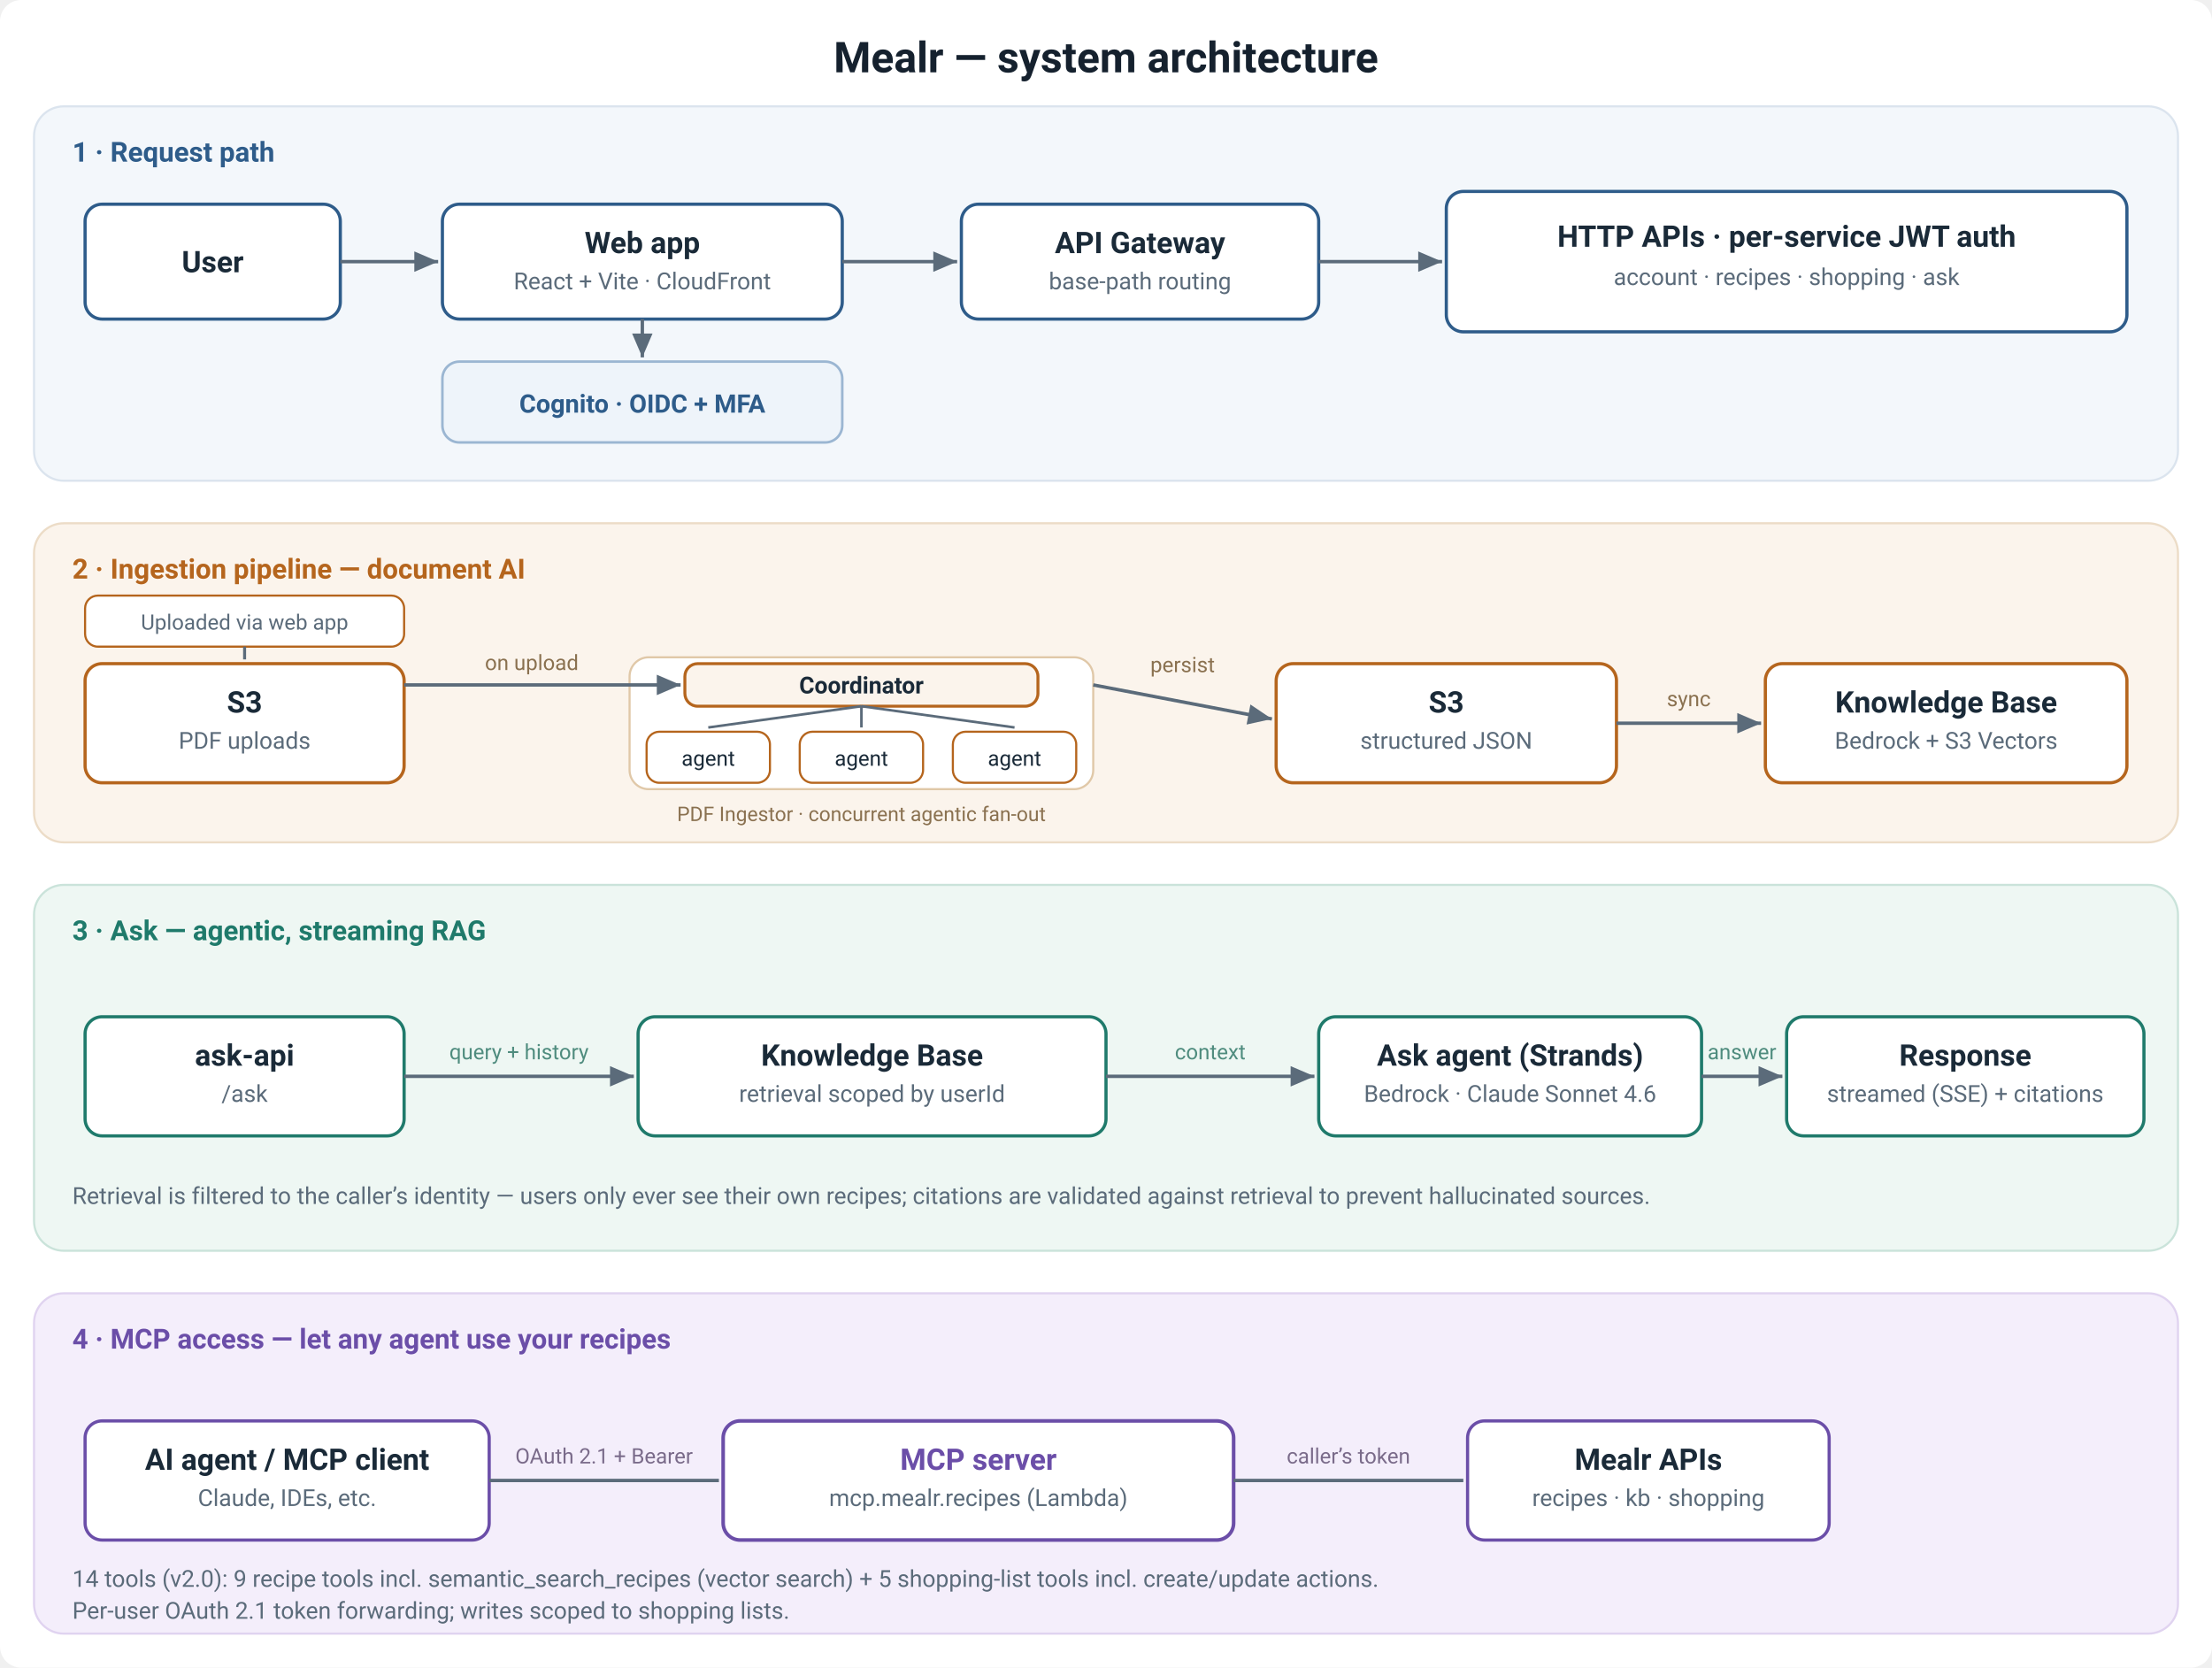
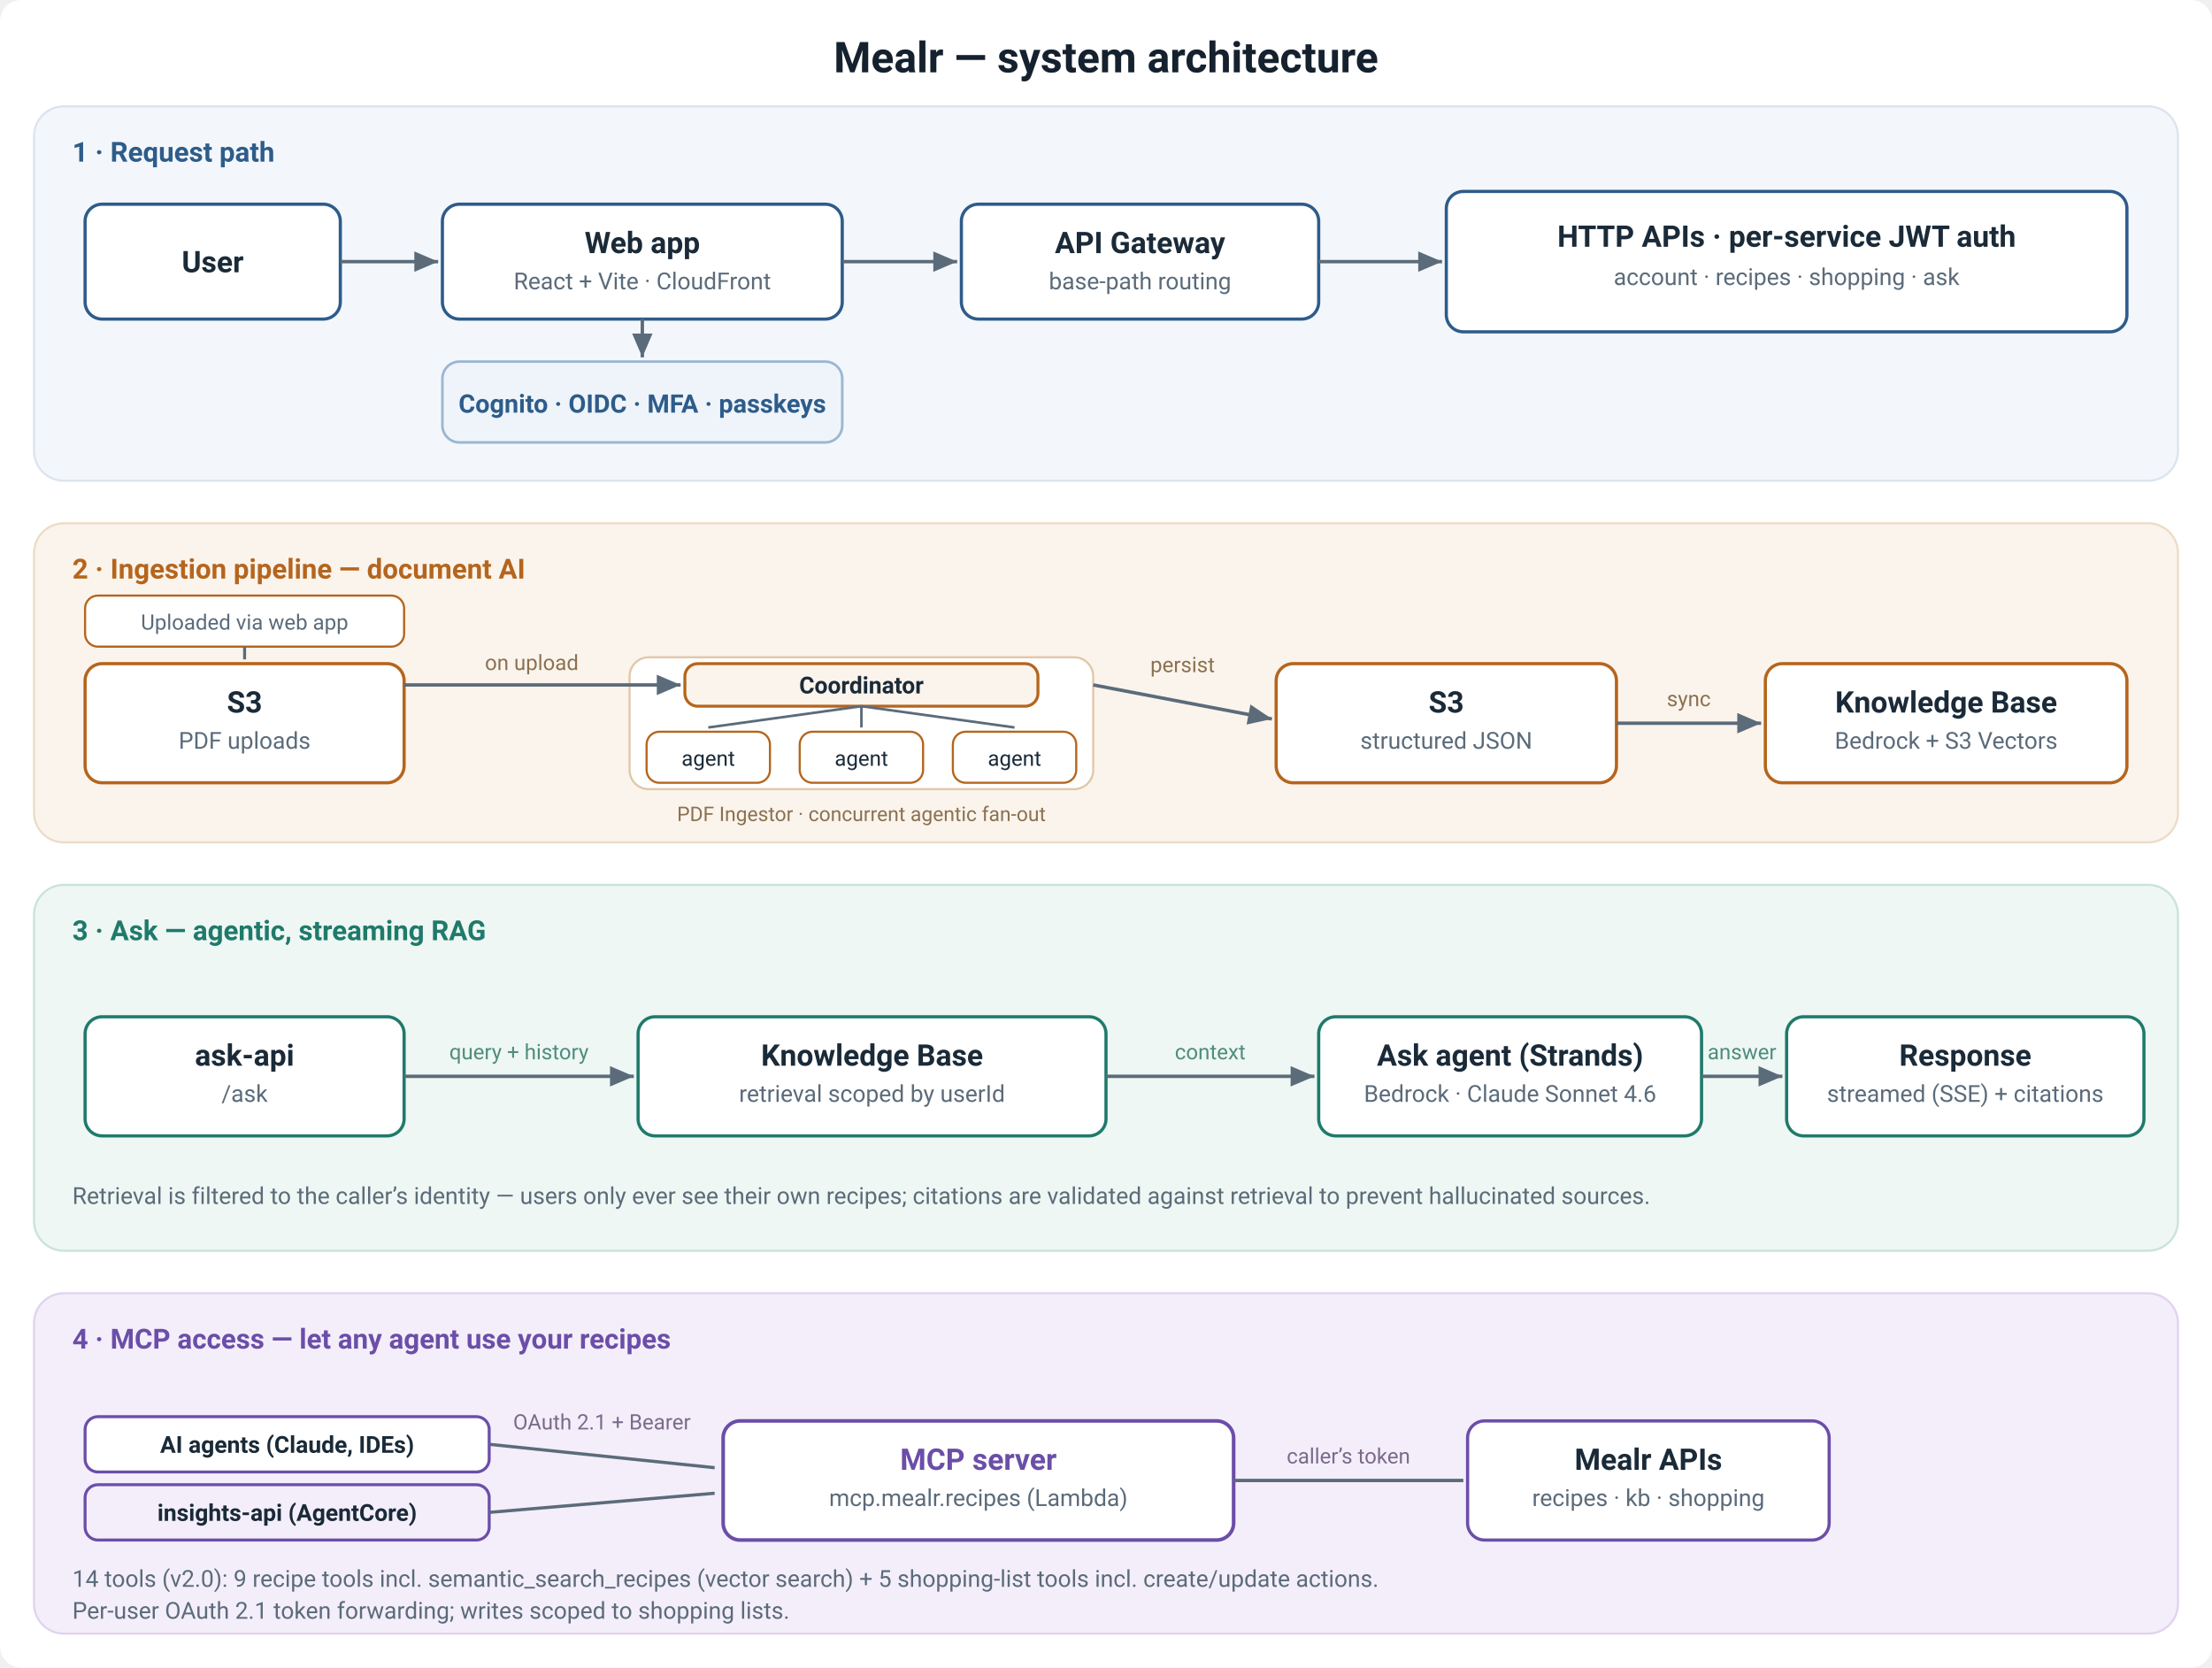
<svg xmlns="http://www.w3.org/2000/svg" viewBox="0 0 1040 784" font-family="-apple-system, BlinkMacSystemFont, 'Segoe UI', Roboto, Helvetica, Arial, sans-serif">
  <defs>
    <marker id="arrow" markerWidth="9" markerHeight="9" refX="7" refY="3" orient="auto" markerUnits="strokeWidth">
      <path d="M0,0 L7,3 L0,6 Z" fill="#5b6b7a" />
    </marker>
  </defs>
  <rect x="0" y="0" width="1040" height="784" rx="10" fill="#ffffff" />
  <text x="520" y="34" text-anchor="middle" font-size="20" font-weight="700" fill="#15212e">Mealr — system architecture</text>
  <rect x="16" y="50" width="1008" height="176" rx="14" fill="#f3f7fb" stroke="#dbe4ee" />
  <text x="34" y="76" font-size="13" font-weight="700" fill="#2E5C8A">1 · Request path</text>
  <rect x="40" y="96" width="120" height="54" rx="8" fill="#fff" stroke="#2E5C8A" stroke-width="1.5" />
  <text x="100" y="128" text-anchor="middle" font-size="14" font-weight="600" fill="#1a2a38">User</text>
  <rect x="208" y="96" width="188" height="54" rx="8" fill="#fff" stroke="#2E5C8A" stroke-width="1.5" />
  <text x="302" y="119" text-anchor="middle" font-size="14" font-weight="600" fill="#1a2a38">Web app</text>
  <text x="302" y="136" text-anchor="middle" font-size="11" fill="#5b6b7a">React + Vite · CloudFront</text>
  <rect x="452" y="96" width="168" height="54" rx="8" fill="#fff" stroke="#2E5C8A" stroke-width="1.5" />
  <text x="536" y="119" text-anchor="middle" font-size="14" font-weight="600" fill="#1a2a38">API Gateway</text>
  <text x="536" y="136" text-anchor="middle" font-size="11" fill="#5b6b7a">base-path routing</text>
  <rect x="680" y="90" width="320" height="66" rx="8" fill="#fff" stroke="#2E5C8A" stroke-width="1.5" />
  <text x="840" y="116" text-anchor="middle" font-size="14" font-weight="600" fill="#1a2a38">HTTP APIs · per-service JWT auth</text>
  <text x="840" y="134" text-anchor="middle" font-size="11" fill="#5b6b7a">account · recipes · shopping · ask</text>
  <rect x="208" y="170" width="188" height="38" rx="8" fill="#eef4fa" stroke="#9bb6d2" stroke-width="1.2" />
-   <text x="302" y="194" text-anchor="middle" font-size="12" font-weight="600" fill="#2E5C8A">Cognito · OIDC + MFA</text>
+   <text x="302" y="194" text-anchor="middle" font-size="12" font-weight="600" fill="#2E5C8A">Cognito · OIDC · MFA · passkeys</text>
  <line x1="160" y1="123" x2="206" y2="123" stroke="#5b6b7a" stroke-width="1.6" marker-end="url(#arrow)" />
  <line x1="396" y1="123" x2="450" y2="123" stroke="#5b6b7a" stroke-width="1.6" marker-end="url(#arrow)" />
  <line x1="620" y1="123" x2="678" y2="123" stroke="#5b6b7a" stroke-width="1.6" marker-end="url(#arrow)" />
  <line x1="302" y1="150" x2="302" y2="168" stroke="#5b6b7a" stroke-width="1.6" marker-end="url(#arrow)" />
  <rect x="16" y="246" width="1008" height="150" rx="14" fill="#fbf4ec" stroke="#ecdcc7" />
  <text x="34" y="272" font-size="13" font-weight="700" fill="#B5651D">2 · Ingestion pipeline — document AI</text>
  <rect x="40" y="280" width="150" height="24" rx="6" fill="#fff" stroke="#B5651D" />
  <text x="115" y="296" text-anchor="middle" font-size="10" fill="#5b6b7a">Uploaded via web app</text>
  <line x1="115" y1="304" x2="115" y2="310" stroke="#5b6b7a" stroke-width="1.4" marker-end="url(#ar)" />
  <rect x="40" y="312" width="150" height="56" rx="8" fill="#fff" stroke="#B5651D" stroke-width="1.5" />
  <text x="115" y="335" text-anchor="middle" font-size="14" font-weight="600" fill="#1a2a38">S3</text>
  <text x="115" y="352" text-anchor="middle" font-size="11" fill="#5b6b7a">PDF uploads</text>
  <rect x="296" y="309" width="218" height="62" rx="9" fill="#ffffff" stroke="#e0c8a8" />
  <rect x="322" y="312" width="166" height="20" rx="6" fill="#fbf4ec" stroke="#B5651D" stroke-width="1.4" />
  <text x="405" y="326" text-anchor="middle" font-size="11" font-weight="600" fill="#1a2a38">Coordinator</text>
  <line x1="405" y1="332" x2="333" y2="342" stroke="#5b6b7a" stroke-width="1.2" marker-end="url(#ar)" />
  <line x1="405" y1="332" x2="405" y2="342" stroke="#5b6b7a" stroke-width="1.2" marker-end="url(#ar)" />
  <line x1="405" y1="332" x2="477" y2="342" stroke="#5b6b7a" stroke-width="1.2" marker-end="url(#ar)" />
  <rect x="304" y="344" width="58" height="24" rx="6" fill="#fff" stroke="#B5651D" />
  <text x="333" y="360" text-anchor="middle" font-size="10" fill="#1a2a38">agent</text>
  <rect x="376" y="344" width="58" height="24" rx="6" fill="#fff" stroke="#B5651D" />
  <text x="405" y="360" text-anchor="middle" font-size="10" fill="#1a2a38">agent</text>
  <rect x="448" y="344" width="58" height="24" rx="6" fill="#fff" stroke="#B5651D" />
  <text x="477" y="360" text-anchor="middle" font-size="10" fill="#1a2a38">agent</text>
  <text x="405" y="386" text-anchor="middle" font-size="9.5" fill="#8a7150">PDF Ingestor · concurrent agentic fan-out</text>
  <rect x="600" y="312" width="160" height="56" rx="8" fill="#fff" stroke="#B5651D" stroke-width="1.5" />
  <text x="680" y="335" text-anchor="middle" font-size="14" font-weight="600" fill="#1a2a38">S3</text>
  <text x="680" y="352" text-anchor="middle" font-size="11" fill="#5b6b7a">structured JSON</text>
  <rect x="830" y="312" width="170" height="56" rx="8" fill="#fff" stroke="#B5651D" stroke-width="1.5" />
  <text x="915" y="335" text-anchor="middle" font-size="14" font-weight="600" fill="#1a2a38">Knowledge Base</text>
  <text x="915" y="352" text-anchor="middle" font-size="11" fill="#5b6b7a">Bedrock + S3 Vectors</text>
  <line x1="190" y1="322" x2="320" y2="322" stroke="#5b6b7a" stroke-width="1.6" marker-end="url(#arrow)" />
  <text x="250" y="315" text-anchor="middle" font-size="10" fill="#8a7150">on upload</text>
  <line x1="514" y1="322" x2="598" y2="338" stroke="#5b6b7a" stroke-width="1.6" marker-end="url(#arrow)" />
  <text x="556" y="316" text-anchor="middle" font-size="10" fill="#8a7150">persist</text>
  <line x1="760" y1="340" x2="828" y2="340" stroke="#5b6b7a" stroke-width="1.6" marker-end="url(#arrow)" />
  <text x="794" y="332" text-anchor="middle" font-size="10" fill="#8a7150">sync</text>
  <rect x="16" y="416" width="1008" height="172" rx="14" fill="#eef7f3" stroke="#cae3da" />
  <text x="34" y="442" font-size="13" font-weight="700" fill="#1F7A6B">3 · Ask — agentic, streaming RAG</text>
  <rect x="40" y="478" width="150" height="56" rx="8" fill="#fff" stroke="#1F7A6B" stroke-width="1.5" />
  <text x="115" y="501" text-anchor="middle" font-size="14" font-weight="600" fill="#1a2a38">ask-api</text>
  <text x="115" y="518" text-anchor="middle" font-size="11" fill="#5b6b7a">/ask</text>
  <rect x="300" y="478" width="220" height="56" rx="8" fill="#fff" stroke="#1F7A6B" stroke-width="1.5" />
  <text x="410" y="501" text-anchor="middle" font-size="14" font-weight="600" fill="#1a2a38">Knowledge Base</text>
  <text x="410" y="518" text-anchor="middle" font-size="11" fill="#5b6b7a">retrieval scoped by userId</text>
  <rect x="620" y="478" width="180" height="56" rx="8" fill="#fff" stroke="#1F7A6B" stroke-width="1.5" />
  <text x="710" y="501" text-anchor="middle" font-size="14" font-weight="600" fill="#1a2a38">Ask agent (Strands)</text>
  <text x="710" y="518" text-anchor="middle" font-size="11" fill="#5b6b7a">Bedrock · Claude Sonnet 4.6</text>
  <rect x="840" y="478" width="168" height="56" rx="8" fill="#fff" stroke="#1F7A6B" stroke-width="1.5" />
  <text x="924" y="501" text-anchor="middle" font-size="14" font-weight="600" fill="#1a2a38">Response</text>
  <text x="924" y="518" text-anchor="middle" font-size="11" fill="#5b6b7a">streamed (SSE) + citations</text>
  <line x1="190" y1="506" x2="298" y2="506" stroke="#5b6b7a" stroke-width="1.6" marker-end="url(#arrow)" />
  <text x="244" y="498" text-anchor="middle" font-size="10" fill="#4f8c7e">query + history</text>
  <line x1="520" y1="506" x2="618" y2="506" stroke="#5b6b7a" stroke-width="1.6" marker-end="url(#arrow)" />
  <text x="569" y="498" text-anchor="middle" font-size="10" fill="#4f8c7e">context</text>
  <line x1="800" y1="506" x2="838" y2="506" stroke="#5b6b7a" stroke-width="1.6" marker-end="url(#arrow)" />
  <text x="819" y="498" text-anchor="middle" font-size="10" fill="#4f8c7e">answer</text>
  <text x="34" y="566" font-size="11" fill="#5b6b7a">Retrieval is filtered to the caller’s identity — users only ever see their own recipes; citations are validated against retrieval to prevent hallucinated sources.</text>
  <rect x="16" y="608" width="1008" height="160" rx="14" fill="#f4eefb" stroke="#e0d3f0" />
  <text x="34" y="634" font-size="13" font-weight="700" fill="#6b4ea8">4 · MCP access — let any agent use your recipes</text>
-   <rect x="40" y="668" width="190" height="56" rx="8" fill="#fff" stroke="#6b4ea8" stroke-width="1.5" />
-   <text x="135" y="691" text-anchor="middle" font-size="14" font-weight="600" fill="#1a2a38">AI agent / MCP client</text>
-   <text x="135" y="708" text-anchor="middle" font-size="11" fill="#5b6b7a">Claude, IDEs, etc.</text>
+   <rect x="40" y="666" width="190" height="26" rx="6" fill="#fff" stroke="#6b4ea8" stroke-width="1.4" />
+   <text x="135" y="683" text-anchor="middle" font-size="11" font-weight="600" fill="#1a2a38">AI agents (Claude, IDEs)</text>
+   <rect x="40" y="698" width="190" height="26" rx="6" fill="#f4eefb" stroke="#6b4ea8" stroke-width="1.4" />
+   <text x="135" y="715" text-anchor="middle" font-size="11" font-weight="600" fill="#1a2a38">insights-api (AgentCore)</text>
  <rect x="340" y="668" width="240" height="56" rx="8" fill="#fff" stroke="#6b4ea8" stroke-width="1.7" />
  <text x="460" y="691" text-anchor="middle" font-size="14" font-weight="600" fill="#6b4ea8">MCP server</text>
  <text x="460" y="708" text-anchor="middle" font-size="11" fill="#5b6b7a">mcp.mealr.recipes (Lambda)</text>
  <rect x="690" y="668" width="170" height="56" rx="8" fill="#fff" stroke="#6b4ea8" stroke-width="1.5" />
  <text x="775" y="691" text-anchor="middle" font-size="14" font-weight="600" fill="#1a2a38">Mealr APIs</text>
  <text x="775" y="708" text-anchor="middle" font-size="11" fill="#5b6b7a">recipes · kb · shopping</text>
-   <line x1="230" y1="696" x2="338" y2="696" stroke="#5b6b7a" stroke-width="1.6" marker-end="url(#ar)" />
-   <text x="284" y="688" text-anchor="middle" font-size="10" fill="#7a6b8a">OAuth 2.1 + Bearer</text>
+   <line x1="230" y1="679" x2="336" y2="690" stroke="#5b6b7a" stroke-width="1.5" marker-end="url(#ar)" />
+   <line x1="230" y1="711" x2="336" y2="702" stroke="#5b6b7a" stroke-width="1.5" marker-end="url(#ar)" />
+   <text x="283" y="672" text-anchor="middle" font-size="10" fill="#7a6b8a">OAuth 2.1 + Bearer</text>
  <line x1="580" y1="696" x2="688" y2="696" stroke="#5b6b7a" stroke-width="1.6" marker-end="url(#ar)" />
  <text x="634" y="688" text-anchor="middle" font-size="10" fill="#7a6b8a">caller’s token</text>
  <text x="34" y="746" font-size="11" fill="#5b6b7a">14 tools (v2.0): 9 recipe tools incl. semantic_search_recipes (vector search) + 5 shopping-list tools incl. create/update actions.</text>
  <text x="34" y="761" font-size="11" fill="#5b6b7a">Per-user OAuth 2.1 token forwarding; writes scoped to shopping lists.</text>
</svg>
